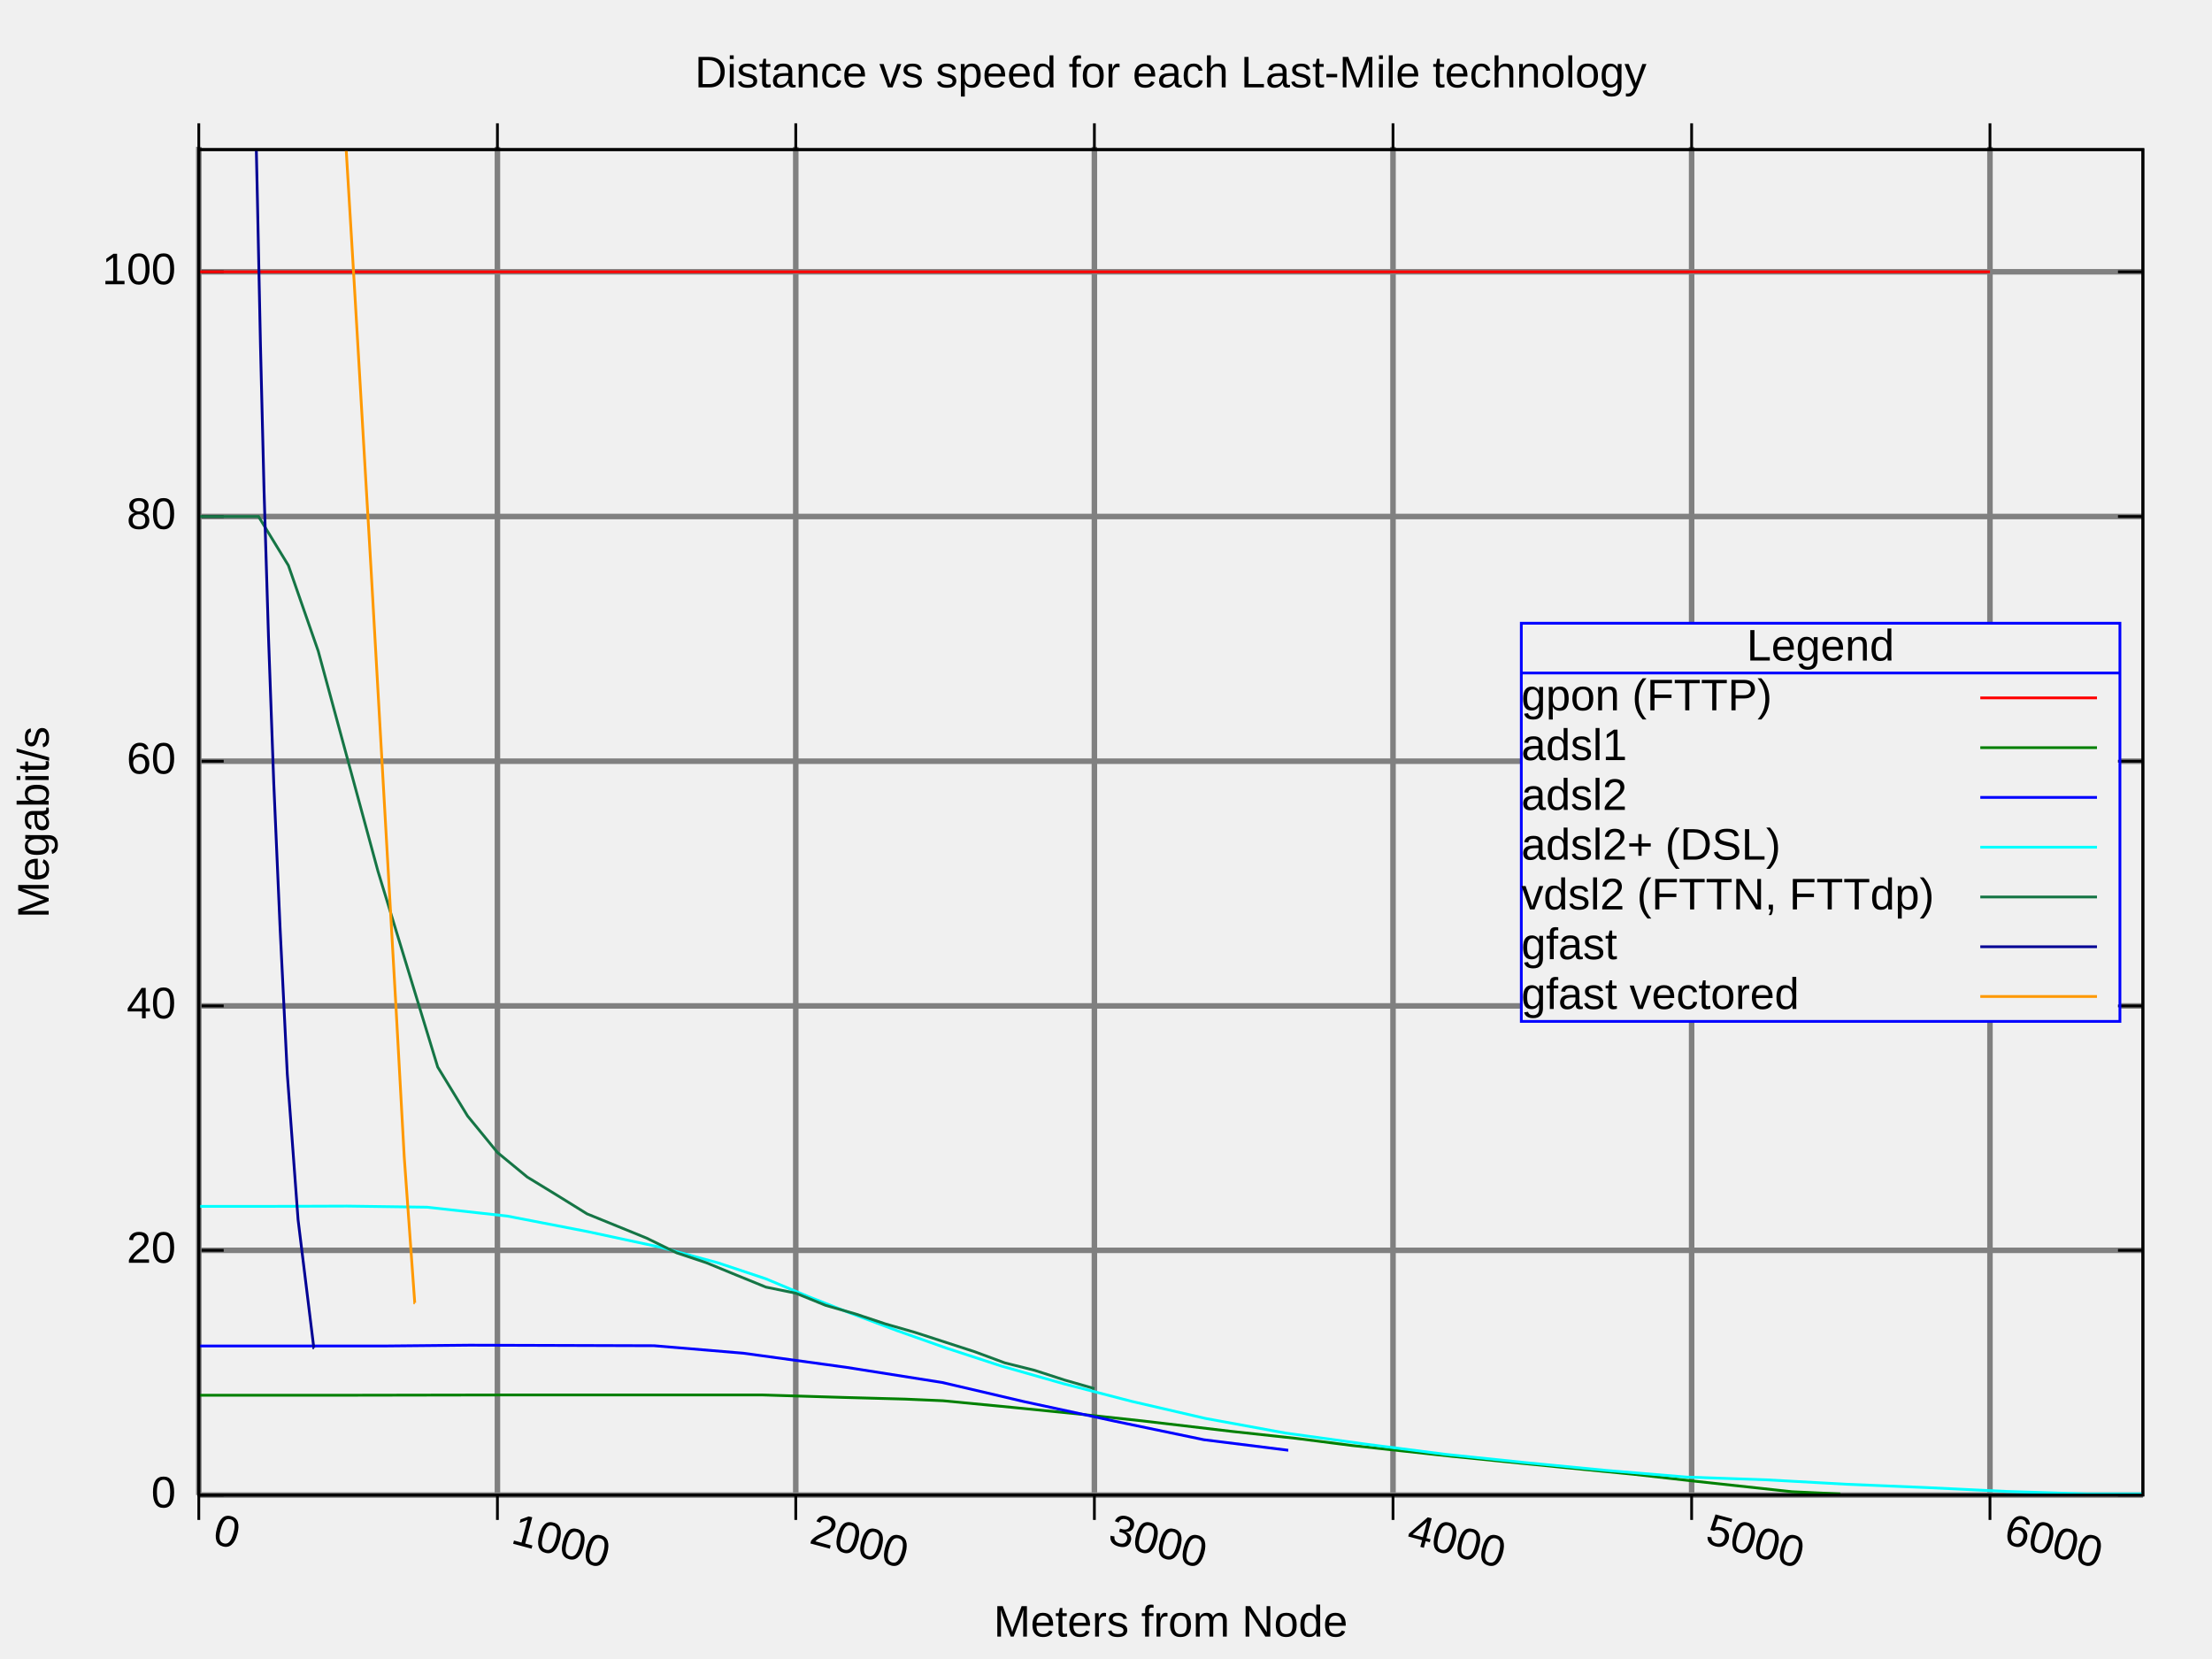
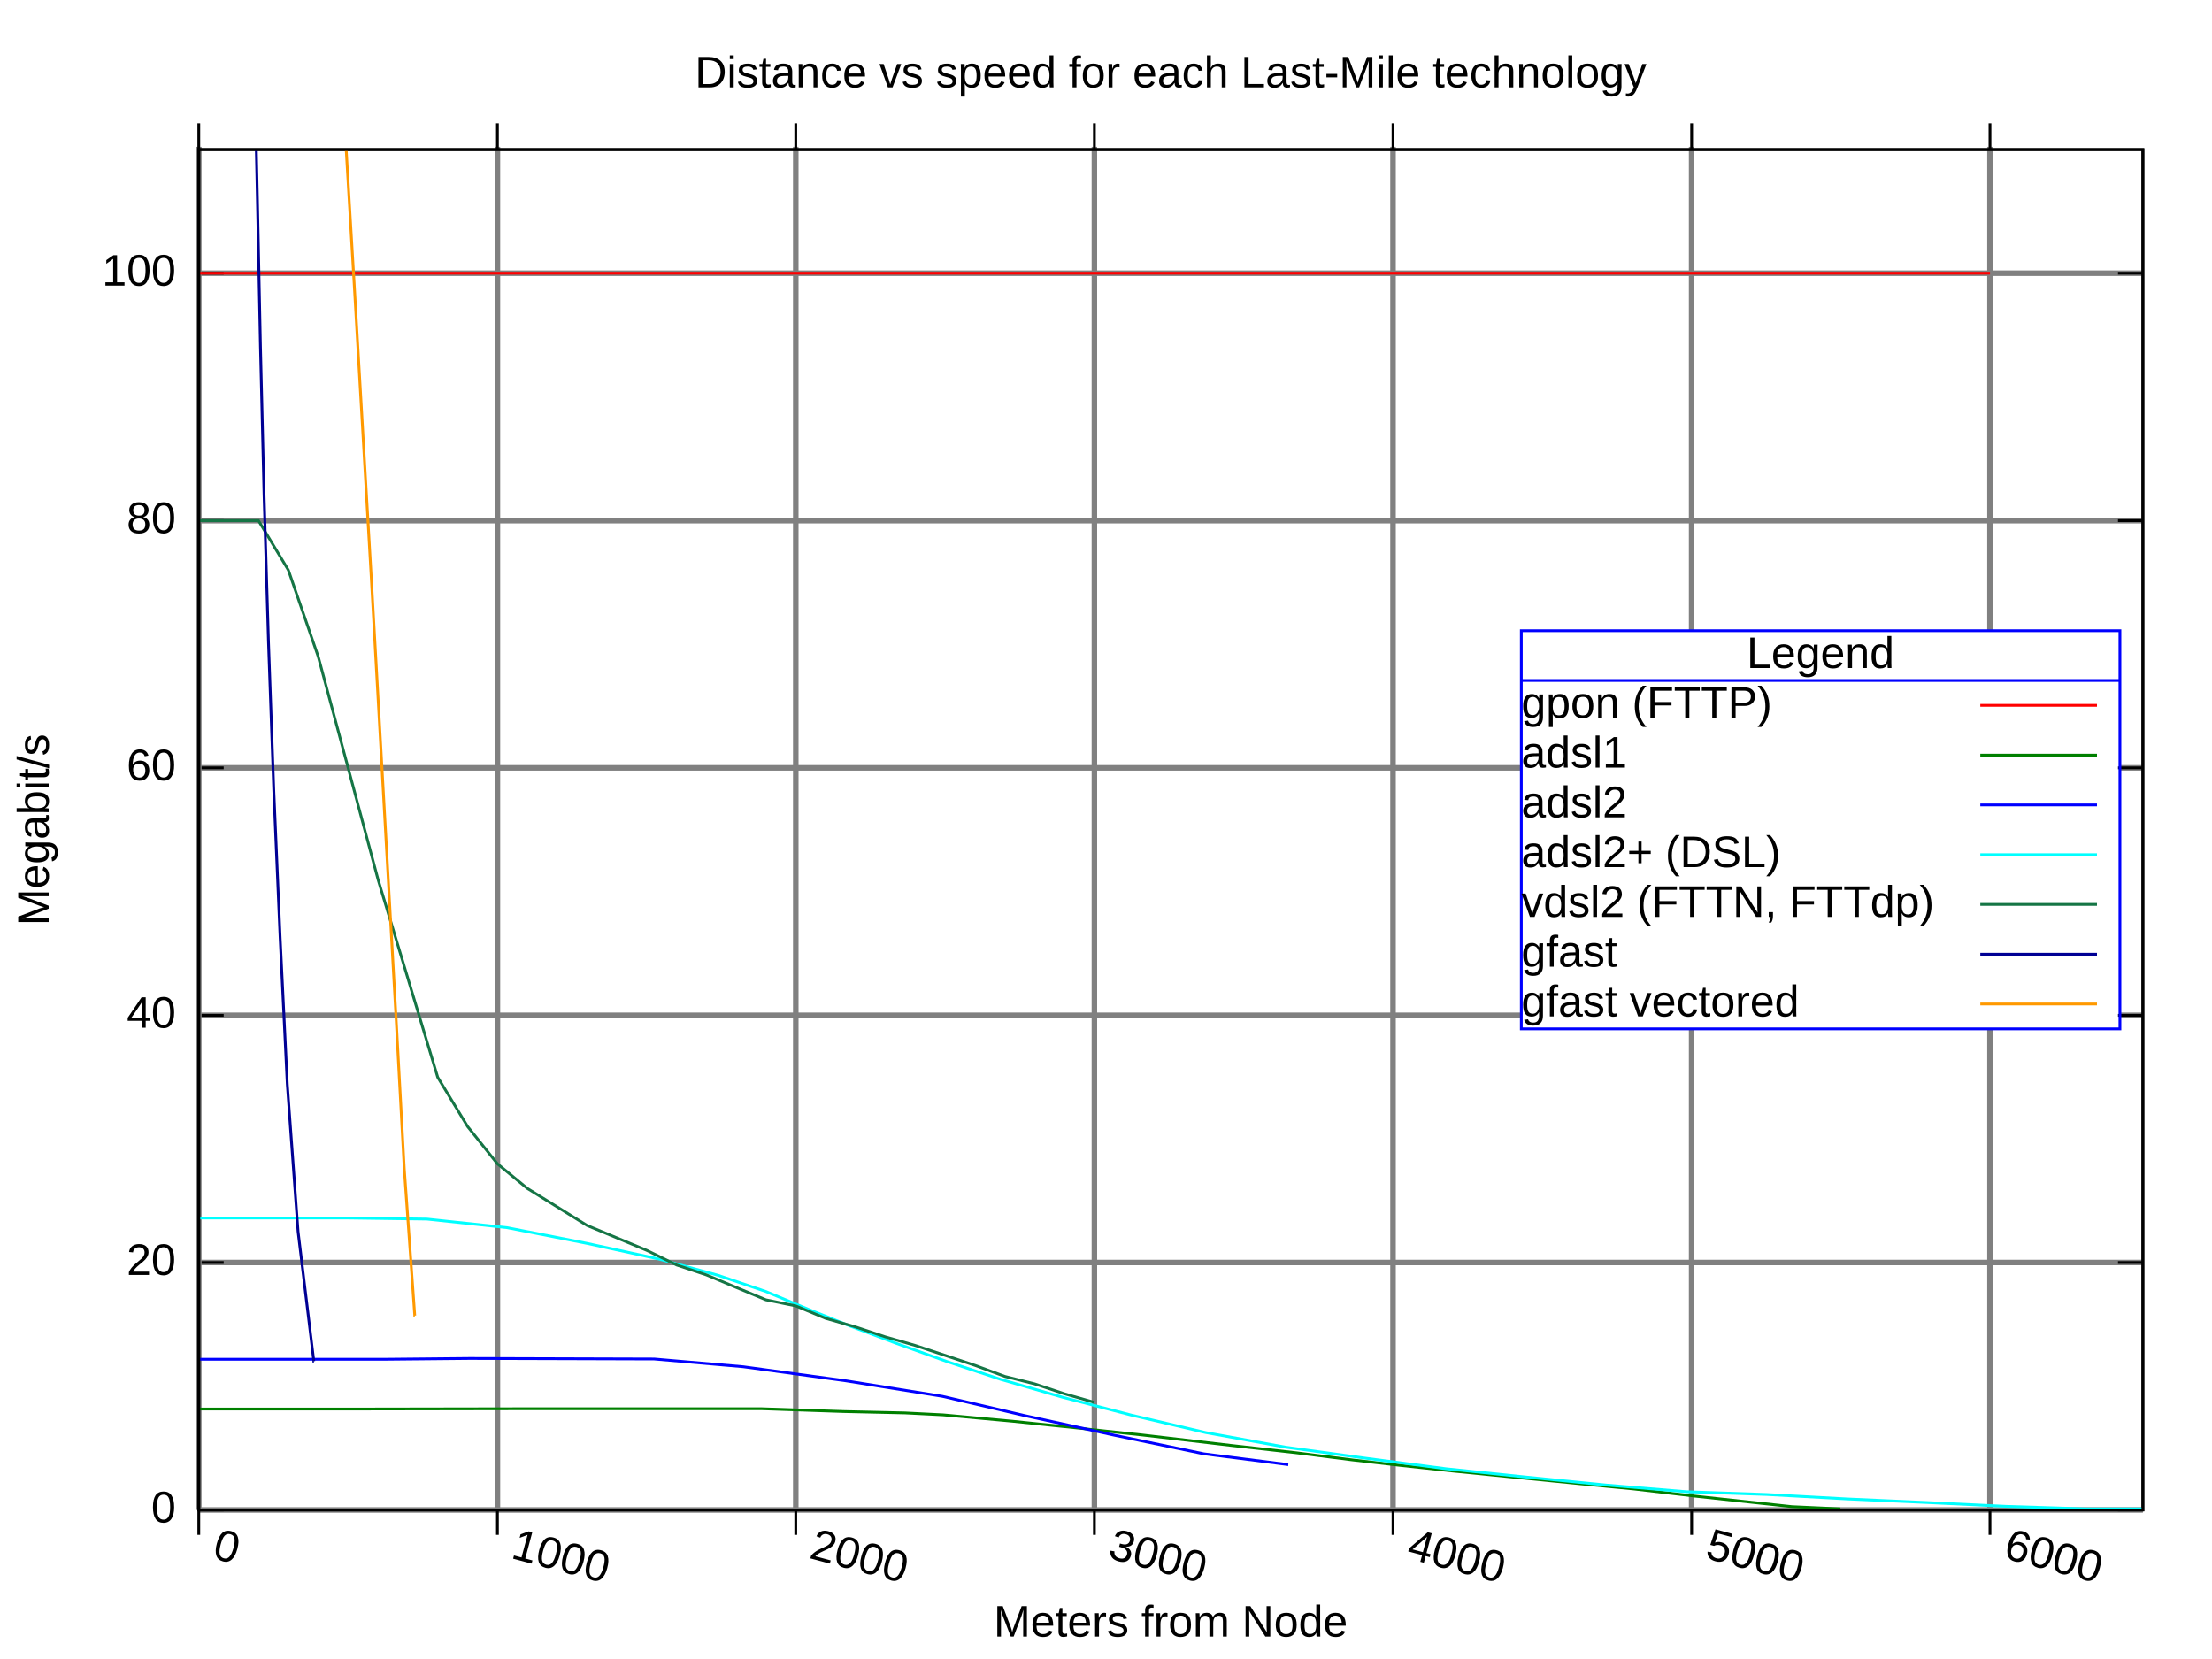
<svg xmlns="http://www.w3.org/2000/svg" xmlns:xlink="http://www.w3.org/1999/xlink" width="800" height="600" viewBox="0 0 800 600">
  <g id="gnuplot_canvas">
-     <rect x="0" y="0" width="800" height="600" fill="none" />
+     <rect x="0" y="0" width="800" height="600" fill="#ffffff" />
    <defs>
      <circle id="gpDot" r="0.5" stroke-width="0.5" />
      <path id="gpPt0" stroke-width="0.222" stroke="currentColor" d="M-1,0 h2 M0,-1 v2" />
      <path id="gpPt1" stroke-width="0.222" stroke="currentColor" d="M-1,-1 L1,1 M1,-1 L-1,1" />
      <path id="gpPt2" stroke-width="0.222" stroke="currentColor" d="M-1,0 L1,0 M0,-1 L0,1 M-1,-1 L1,1 M-1,1 L1,-1" />
      <rect id="gpPt3" stroke-width="0.222" stroke="currentColor" x="-1" y="-1" width="2" height="2" />
      <rect id="gpPt4" stroke-width="0.222" stroke="currentColor" fill="currentColor" x="-1" y="-1" width="2" height="2" />
      <circle id="gpPt5" stroke-width="0.222" stroke="currentColor" cx="0" cy="0" r="1" />
      <use xlink:href="#gpPt5" id="gpPt6" fill="currentColor" stroke="none" />
      <path id="gpPt7" stroke-width="0.222" stroke="currentColor" d="M0,-1.33 L-1.33,0.67 L1.33,0.67 z" />
      <use xlink:href="#gpPt7" id="gpPt8" fill="currentColor" stroke="none" />
      <use xlink:href="#gpPt7" id="gpPt9" stroke="currentColor" transform="rotate(180)" />
      <use xlink:href="#gpPt9" id="gpPt10" fill="currentColor" stroke="none" />
      <use xlink:href="#gpPt3" id="gpPt11" stroke="currentColor" transform="rotate(45)" />
      <use xlink:href="#gpPt11" id="gpPt12" fill="currentColor" stroke="none" />
    </defs>
-     <g style="fill:none; color:white; stroke:currentColor; stroke-width:1.00; stroke-linecap:butt; stroke-linejoin:miter">
- </g>
-     <g style="fill:none; color:black; stroke:currentColor; stroke-width:1.00; stroke-linecap:butt; stroke-linejoin:miter">
- </g>
-     <g style="fill:none; color:black; stroke:currentColor; stroke-width:2.00; stroke-linecap:butt; stroke-linejoin:miter">
- </g>
-     <g style="fill:none; color:gray; stroke:currentColor; stroke-width:2.00; stroke-linecap:butt; stroke-linejoin:miter">
-       <path class="gridline" d="M71.9,540.7 L775.0,540.7  h0.01" />
-     </g>
-     <g style="fill:none; color:gray; stroke:currentColor; stroke-width:1.00; stroke-linecap:butt; stroke-linejoin:miter">
- </g>
-     <g style="fill:none; color:black; stroke:currentColor; stroke-width:1.00; stroke-linecap:butt; stroke-linejoin:miter">
-       <path d="M71.9,540.7 L80.9,540.7 M775.0,540.7 L766.0,540.7  h0.01" />
-       <g transform="translate(63.6,545.2)" style="stroke:none; fill:black; font-family:Arial; font-size:12.00pt; text-anchor:end">
-         <text> 0</text>
-       </g>
-     </g>
-     <g style="fill:none; color:black; stroke:currentColor; stroke-width:2.00; stroke-linecap:butt; stroke-linejoin:miter">
- </g>
-     <g style="fill:none; color:gray; stroke:currentColor; stroke-width:2.00; stroke-linecap:butt; stroke-linejoin:miter">
-       <path class="gridline" d="M71.9,452.2 L775.0,452.2  h0.01" />
-     </g>
-     <g style="fill:none; color:gray; stroke:currentColor; stroke-width:1.00; stroke-linecap:butt; stroke-linejoin:miter">
- </g>
-     <g style="fill:none; color:black; stroke:currentColor; stroke-width:1.00; stroke-linecap:butt; stroke-linejoin:miter">
-       <path d="M71.9,452.2 L80.9,452.2 M775.0,452.2 L766.0,452.2  h0.01" />
-       <g transform="translate(63.6,456.7)" style="stroke:none; fill:black; font-family:Arial; font-size:12.00pt; text-anchor:end">
-         <text> 20</text>
-       </g>
-     </g>
-     <g style="fill:none; color:black; stroke:currentColor; stroke-width:2.00; stroke-linecap:butt; stroke-linejoin:miter">
- </g>
-     <g style="fill:none; color:gray; stroke:currentColor; stroke-width:2.00; stroke-linecap:butt; stroke-linejoin:miter">
-       <path class="gridline" d="M71.9,363.8 L550.2,363.8 M766.7,363.8 L775.0,363.8  h0.01" />
-     </g>
-     <g style="fill:none; color:gray; stroke:currentColor; stroke-width:1.00; stroke-linecap:butt; stroke-linejoin:miter">
- </g>
-     <g style="fill:none; color:black; stroke:currentColor; stroke-width:1.00; stroke-linecap:butt; stroke-linejoin:miter">
-       <path d="M71.9,363.8 L80.9,363.8 M775.0,363.8 L766.0,363.8  h0.01" />
-       <g transform="translate(63.6,368.3)" style="stroke:none; fill:black; font-family:Arial; font-size:12.00pt; text-anchor:end">
-         <text> 40</text>
-       </g>
-     </g>
-     <g style="fill:none; color:black; stroke:currentColor; stroke-width:2.00; stroke-linecap:butt; stroke-linejoin:miter">
- </g>
-     <g style="fill:none; color:gray; stroke:currentColor; stroke-width:2.00; stroke-linecap:butt; stroke-linejoin:miter">
-       <path class="gridline" d="M71.9,275.3 L550.2,275.3 M766.7,275.3 L775.0,275.3  h0.01" />
-     </g>
-     <g style="fill:none; color:gray; stroke:currentColor; stroke-width:1.00; stroke-linecap:butt; stroke-linejoin:miter">
- </g>
-     <g style="fill:none; color:black; stroke:currentColor; stroke-width:1.00; stroke-linecap:butt; stroke-linejoin:miter">
-       <path d="M71.9,275.3 L80.9,275.3 M775.0,275.3 L766.0,275.3  h0.01" />
-       <g transform="translate(63.6,279.8)" style="stroke:none; fill:black; font-family:Arial; font-size:12.00pt; text-anchor:end">
-         <text> 60</text>
-       </g>
-     </g>
-     <g style="fill:none; color:black; stroke:currentColor; stroke-width:2.00; stroke-linecap:butt; stroke-linejoin:miter">
- </g>
-     <g style="fill:none; color:gray; stroke:currentColor; stroke-width:2.00; stroke-linecap:butt; stroke-linejoin:miter">
-       <path class="gridline" d="M71.9,186.8 L775.0,186.8  h0.01" />
-     </g>
-     <g style="fill:none; color:gray; stroke:currentColor; stroke-width:1.00; stroke-linecap:butt; stroke-linejoin:miter">
- </g>
-     <g style="fill:none; color:black; stroke:currentColor; stroke-width:1.00; stroke-linecap:butt; stroke-linejoin:miter">
-       <path d="M71.9,186.8 L80.9,186.8 M775.0,186.8 L766.0,186.8  h0.01" />
-       <g transform="translate(63.6,191.3)" style="stroke:none; fill:black; font-family:Arial; font-size:12.00pt; text-anchor:end">
-         <text> 80</text>
-       </g>
-     </g>
-     <g style="fill:none; color:black; stroke:currentColor; stroke-width:2.00; stroke-linecap:butt; stroke-linejoin:miter">
- </g>
-     <g style="fill:none; color:gray; stroke:currentColor; stroke-width:2.00; stroke-linecap:butt; stroke-linejoin:miter">
-       <path class="gridline" d="M71.9,98.3 L775.0,98.3  h0.01" />
-     </g>
-     <g style="fill:none; color:gray; stroke:currentColor; stroke-width:1.00; stroke-linecap:butt; stroke-linejoin:miter">
- </g>
-     <g style="fill:none; color:black; stroke:currentColor; stroke-width:1.00; stroke-linecap:butt; stroke-linejoin:miter">
-       <path d="M71.9,98.3 L80.9,98.3 M775.0,98.3 L766.0,98.3  h0.01" />
-       <g transform="translate(63.6,102.8)" style="stroke:none; fill:black; font-family:Arial; font-size:12.00pt; text-anchor:end">
-         <text> 100</text>
-       </g>
-     </g>
-     <g style="fill:none; color:black; stroke:currentColor; stroke-width:2.00; stroke-linecap:butt; stroke-linejoin:miter">
- </g>
-     <g style="fill:none; color:gray; stroke:currentColor; stroke-width:2.00; stroke-linecap:butt; stroke-linejoin:miter">
-       <path class="gridline" d="M71.9,540.7 L71.9,54.1  h0.01" />
-     </g>
-     <g style="fill:none; color:gray; stroke:currentColor; stroke-width:1.00; stroke-linecap:butt; stroke-linejoin:miter">
- </g>
-     <g style="fill:none; color:black; stroke:currentColor; stroke-width:1.00; stroke-linecap:butt; stroke-linejoin:miter">
-       <path d="M71.9,540.7 L71.9,549.7 M71.9,54.1 L71.9,45.1  h0.01" />
-       <g transform="translate(76.4,558.0) rotate(15)" style="stroke:none; fill:black; font-family:Arial; font-size:12.00pt; text-anchor:start">
-         <text> 0</text>
-       </g>
-     </g>
-     <g style="fill:none; color:black; stroke:currentColor; stroke-width:2.00; stroke-linecap:butt; stroke-linejoin:miter">
- </g>
-     <g style="fill:none; color:gray; stroke:currentColor; stroke-width:2.00; stroke-linecap:butt; stroke-linejoin:miter">
-       <path class="gridline" d="M179.9,540.7 L179.9,54.1  h0.01" />
-     </g>
-     <g style="fill:none; color:gray; stroke:currentColor; stroke-width:1.00; stroke-linecap:butt; stroke-linejoin:miter">
- </g>
-     <g style="fill:none; color:black; stroke:currentColor; stroke-width:1.00; stroke-linecap:butt; stroke-linejoin:miter">
-       <path d="M179.9,540.7 L179.9,549.7 M179.9,54.1 L179.9,45.1  h0.01" />
-       <g transform="translate(184.4,558.0) rotate(15)" style="stroke:none; fill:black; font-family:Arial; font-size:12.00pt; text-anchor:start">
-         <text> 1000</text>
-       </g>
-     </g>
-     <g style="fill:none; color:black; stroke:currentColor; stroke-width:2.00; stroke-linecap:butt; stroke-linejoin:miter">
- </g>
-     <g style="fill:none; color:gray; stroke:currentColor; stroke-width:2.00; stroke-linecap:butt; stroke-linejoin:miter">
-       <path class="gridline" d="M287.8,540.7 L287.8,54.1  h0.01" />
-     </g>
-     <g style="fill:none; color:gray; stroke:currentColor; stroke-width:1.00; stroke-linecap:butt; stroke-linejoin:miter">
- </g>
-     <g style="fill:none; color:black; stroke:currentColor; stroke-width:1.00; stroke-linecap:butt; stroke-linejoin:miter">
-       <path d="M287.8,540.7 L287.8,549.7 M287.8,54.1 L287.8,45.1  h0.01" />
-       <g transform="translate(292.3,558.0) rotate(15)" style="stroke:none; fill:black; font-family:Arial; font-size:12.00pt; text-anchor:start">
-         <text> 2000</text>
-       </g>
-     </g>
-     <g style="fill:none; color:black; stroke:currentColor; stroke-width:2.00; stroke-linecap:butt; stroke-linejoin:miter">
- </g>
-     <g style="fill:none; color:gray; stroke:currentColor; stroke-width:2.00; stroke-linecap:butt; stroke-linejoin:miter">
-       <path class="gridline" d="M395.8,540.7 L395.8,54.1  h0.01" />
-     </g>
-     <g style="fill:none; color:gray; stroke:currentColor; stroke-width:1.00; stroke-linecap:butt; stroke-linejoin:miter">
- </g>
-     <g style="fill:none; color:black; stroke:currentColor; stroke-width:1.00; stroke-linecap:butt; stroke-linejoin:miter">
-       <path d="M395.8,540.7 L395.8,549.7 M395.8,54.1 L395.8,45.1  h0.01" />
-       <g transform="translate(400.3,558.0) rotate(15)" style="stroke:none; fill:black; font-family:Arial; font-size:12.00pt; text-anchor:start">
-         <text> 3000</text>
-       </g>
-     </g>
-     <g style="fill:none; color:black; stroke:currentColor; stroke-width:2.00; stroke-linecap:butt; stroke-linejoin:miter">
- </g>
-     <g style="fill:none; color:gray; stroke:currentColor; stroke-width:2.00; stroke-linecap:butt; stroke-linejoin:miter">
-       <path class="gridline" d="M503.8,540.7 L503.8,54.1  h0.01" />
-     </g>
-     <g style="fill:none; color:gray; stroke:currentColor; stroke-width:1.00; stroke-linecap:butt; stroke-linejoin:miter">
- </g>
-     <g style="fill:none; color:black; stroke:currentColor; stroke-width:1.00; stroke-linecap:butt; stroke-linejoin:miter">
-       <path d="M503.8,540.7 L503.8,549.7 M503.8,54.1 L503.8,45.1  h0.01" />
-       <g transform="translate(508.3,558.0) rotate(15)" style="stroke:none; fill:black; font-family:Arial; font-size:12.00pt; text-anchor:start">
-         <text> 4000</text>
-       </g>
-     </g>
-     <g style="fill:none; color:black; stroke:currentColor; stroke-width:2.00; stroke-linecap:butt; stroke-linejoin:miter">
- </g>
-     <g style="fill:none; color:gray; stroke:currentColor; stroke-width:2.00; stroke-linecap:butt; stroke-linejoin:miter">
-       <path class="gridline" d="M611.8,540.7 L611.8,369.4 M611.8,225.4 L611.8,54.1  h0.01" />
-     </g>
-     <g style="fill:none; color:gray; stroke:currentColor; stroke-width:1.00; stroke-linecap:butt; stroke-linejoin:miter">
- </g>
-     <g style="fill:none; color:black; stroke:currentColor; stroke-width:1.00; stroke-linecap:butt; stroke-linejoin:miter">
-       <path d="M611.8,540.7 L611.8,549.7 M611.8,54.1 L611.8,45.1  h0.01" />
-       <g transform="translate(616.3,558.0) rotate(15)" style="stroke:none; fill:black; font-family:Arial; font-size:12.00pt; text-anchor:start">
-         <text> 5000</text>
-       </g>
-     </g>
-     <g style="fill:none; color:black; stroke:currentColor; stroke-width:2.00; stroke-linecap:butt; stroke-linejoin:miter">
- </g>
-     <g style="fill:none; color:gray; stroke:currentColor; stroke-width:2.00; stroke-linecap:butt; stroke-linejoin:miter">
-       <path class="gridline" d="M719.7,540.7 L719.7,369.4 M719.7,225.4 L719.7,54.1  h0.01" />
-     </g>
-     <g style="fill:none; color:gray; stroke:currentColor; stroke-width:1.00; stroke-linecap:butt; stroke-linejoin:miter">
- </g>
-     <g style="fill:none; color:black; stroke:currentColor; stroke-width:1.00; stroke-linecap:butt; stroke-linejoin:miter">
-       <path d="M719.7,540.7 L719.7,549.7 M719.7,54.1 L719.7,45.1  h0.01" />
-       <g transform="translate(724.2,558.0) rotate(15)" style="stroke:none; fill:black; font-family:Arial; font-size:12.00pt; text-anchor:start">
-         <text> 6000</text>
-       </g>
-       <path d="M71.9,54.1 L71.9,540.7 L775.0,540.7 L775.0,54.1 L71.9,54.1 Z  h0.01" />
-       <g transform="translate(17.6,297.4) rotate(270)" style="stroke:none; fill:black; font-family:Arial; font-size:12.00pt; text-anchor:middle">
-         <text>Megabit/s</text>
+     <g style="fill:none; color:#FFFFFF; stroke:currentColor; stroke-width:1.00; stroke-linecap:butt; stroke-linejoin:miter">
+ </g>
+     <g style="fill:none; color:black; stroke:currentColor; stroke-width:1.00; stroke-linecap:butt; stroke-linejoin:miter">
+ </g>
+     <g style="fill:none; color:black; stroke:currentColor; stroke-width:2.00; stroke-linecap:butt; stroke-linejoin:miter">
+ </g>
+     <g style="fill:none; color:gray; stroke:currentColor; stroke-width:2.00; stroke-linecap:butt; stroke-linejoin:miter">
+       <path class="gridline" d="M71.9,546.1 L775.0,546.1  h0.01" />
+     </g>
+     <g style="fill:none; color:gray; stroke:currentColor; stroke-width:1.00; stroke-linecap:butt; stroke-linejoin:miter">
+ </g>
+     <g style="fill:none; color:black; stroke:currentColor; stroke-width:1.00; stroke-linecap:butt; stroke-linejoin:miter">
+       <path d="M71.9,546.1 L80.9,546.1 M775.0,546.1 L766.0,546.1  h0.01" />
+       <g transform="translate(63.6,550.6)" style="stroke:none; fill:black; font-family:Arial; font-size:12.00pt; text-anchor:end">
+         <text>
+           <tspan> 0</tspan>
+         </text>
+       </g>
+     </g>
+     <g style="fill:none; color:black; stroke:currentColor; stroke-width:2.00; stroke-linecap:butt; stroke-linejoin:miter">
+ </g>
+     <g style="fill:none; color:gray; stroke:currentColor; stroke-width:2.00; stroke-linecap:butt; stroke-linejoin:miter">
+       <path class="gridline" d="M71.9,456.6 L775.0,456.6  h0.01" />
+     </g>
+     <g style="fill:none; color:gray; stroke:currentColor; stroke-width:1.00; stroke-linecap:butt; stroke-linejoin:miter">
+ </g>
+     <g style="fill:none; color:black; stroke:currentColor; stroke-width:1.00; stroke-linecap:butt; stroke-linejoin:miter">
+       <path d="M71.9,456.6 L80.9,456.6 M775.0,456.6 L766.0,456.6  h0.01" />
+       <g transform="translate(63.6,461.1)" style="stroke:none; fill:black; font-family:Arial; font-size:12.00pt; text-anchor:end">
+         <text>
+           <tspan> 20</tspan>
+         </text>
+       </g>
+     </g>
+     <g style="fill:none; color:black; stroke:currentColor; stroke-width:2.00; stroke-linecap:butt; stroke-linejoin:miter">
+ </g>
+     <g style="fill:none; color:gray; stroke:currentColor; stroke-width:2.00; stroke-linecap:butt; stroke-linejoin:miter">
+       <path class="gridline" d="M71.9,367.2 L550.2,367.2 M766.7,367.2 L775.0,367.2  h0.01" />
+     </g>
+     <g style="fill:none; color:gray; stroke:currentColor; stroke-width:1.00; stroke-linecap:butt; stroke-linejoin:miter">
+ </g>
+     <g style="fill:none; color:black; stroke:currentColor; stroke-width:1.00; stroke-linecap:butt; stroke-linejoin:miter">
+       <path d="M71.9,367.2 L80.9,367.2 M775.0,367.2 L766.0,367.2  h0.01" />
+       <g transform="translate(63.6,371.7)" style="stroke:none; fill:black; font-family:Arial; font-size:12.00pt; text-anchor:end">
+         <text>
+           <tspan> 40</tspan>
+         </text>
+       </g>
+     </g>
+     <g style="fill:none; color:black; stroke:currentColor; stroke-width:2.00; stroke-linecap:butt; stroke-linejoin:miter">
+ </g>
+     <g style="fill:none; color:gray; stroke:currentColor; stroke-width:2.00; stroke-linecap:butt; stroke-linejoin:miter">
+       <path class="gridline" d="M71.9,277.7 L550.2,277.7 M766.7,277.7 L775.0,277.7  h0.01" />
+     </g>
+     <g style="fill:none; color:gray; stroke:currentColor; stroke-width:1.00; stroke-linecap:butt; stroke-linejoin:miter">
+ </g>
+     <g style="fill:none; color:black; stroke:currentColor; stroke-width:1.00; stroke-linecap:butt; stroke-linejoin:miter">
+       <path d="M71.9,277.7 L80.9,277.7 M775.0,277.7 L766.0,277.7  h0.01" />
+       <g transform="translate(63.6,282.2)" style="stroke:none; fill:black; font-family:Arial; font-size:12.00pt; text-anchor:end">
+         <text>
+           <tspan> 60</tspan>
+         </text>
+       </g>
+     </g>
+     <g style="fill:none; color:black; stroke:currentColor; stroke-width:2.00; stroke-linecap:butt; stroke-linejoin:miter">
+ </g>
+     <g style="fill:none; color:gray; stroke:currentColor; stroke-width:2.00; stroke-linecap:butt; stroke-linejoin:miter">
+       <path class="gridline" d="M71.9,188.3 L775.0,188.3  h0.01" />
+     </g>
+     <g style="fill:none; color:gray; stroke:currentColor; stroke-width:1.00; stroke-linecap:butt; stroke-linejoin:miter">
+ </g>
+     <g style="fill:none; color:black; stroke:currentColor; stroke-width:1.00; stroke-linecap:butt; stroke-linejoin:miter">
+       <path d="M71.9,188.3 L80.9,188.3 M775.0,188.3 L766.0,188.3  h0.01" />
+       <g transform="translate(63.6,192.8)" style="stroke:none; fill:black; font-family:Arial; font-size:12.00pt; text-anchor:end">
+         <text>
+           <tspan> 80</tspan>
+         </text>
+       </g>
+     </g>
+     <g style="fill:none; color:black; stroke:currentColor; stroke-width:2.00; stroke-linecap:butt; stroke-linejoin:miter">
+ </g>
+     <g style="fill:none; color:gray; stroke:currentColor; stroke-width:2.00; stroke-linecap:butt; stroke-linejoin:miter">
+       <path class="gridline" d="M71.9,98.8 L775.0,98.8  h0.01" />
+     </g>
+     <g style="fill:none; color:gray; stroke:currentColor; stroke-width:1.00; stroke-linecap:butt; stroke-linejoin:miter">
+ </g>
+     <g style="fill:none; color:black; stroke:currentColor; stroke-width:1.00; stroke-linecap:butt; stroke-linejoin:miter">
+       <path d="M71.9,98.8 L80.9,98.8 M775.0,98.8 L766.0,98.8  h0.01" />
+       <g transform="translate(63.6,103.3)" style="stroke:none; fill:black; font-family:Arial; font-size:12.00pt; text-anchor:end">
+         <text>
+           <tspan> 100</tspan>
+         </text>
+       </g>
+     </g>
+     <g style="fill:none; color:black; stroke:currentColor; stroke-width:2.00; stroke-linecap:butt; stroke-linejoin:miter">
+ </g>
+     <g style="fill:none; color:gray; stroke:currentColor; stroke-width:2.00; stroke-linecap:butt; stroke-linejoin:miter">
+       <path class="gridline" d="M71.9,546.1 L71.9,54.1  h0.01" />
+     </g>
+     <g style="fill:none; color:gray; stroke:currentColor; stroke-width:1.00; stroke-linecap:butt; stroke-linejoin:miter">
+ </g>
+     <g style="fill:none; color:black; stroke:currentColor; stroke-width:1.00; stroke-linecap:butt; stroke-linejoin:miter">
+       <path d="M71.9,546.1 L71.9,555.1 M71.9,54.1 L71.9,45.1  h0.01" />
+       <g transform="translate(76.4,563.4) rotate(15)" style="stroke:none; fill:black; font-family:Arial; font-size:12.00pt; text-anchor:start">
+         <text>
+           <tspan> 0</tspan>
+         </text>
+       </g>
+     </g>
+     <g style="fill:none; color:black; stroke:currentColor; stroke-width:2.00; stroke-linecap:butt; stroke-linejoin:miter">
+ </g>
+     <g style="fill:none; color:gray; stroke:currentColor; stroke-width:2.00; stroke-linecap:butt; stroke-linejoin:miter">
+       <path class="gridline" d="M179.9,546.1 L179.9,54.1  h0.01" />
+     </g>
+     <g style="fill:none; color:gray; stroke:currentColor; stroke-width:1.00; stroke-linecap:butt; stroke-linejoin:miter">
+ </g>
+     <g style="fill:none; color:black; stroke:currentColor; stroke-width:1.00; stroke-linecap:butt; stroke-linejoin:miter">
+       <path d="M179.9,546.1 L179.9,555.1 M179.9,54.1 L179.9,45.1  h0.01" />
+       <g transform="translate(184.4,563.4) rotate(15)" style="stroke:none; fill:black; font-family:Arial; font-size:12.00pt; text-anchor:start">
+         <text>
+           <tspan> 1000</tspan>
+         </text>
+       </g>
+     </g>
+     <g style="fill:none; color:black; stroke:currentColor; stroke-width:2.00; stroke-linecap:butt; stroke-linejoin:miter">
+ </g>
+     <g style="fill:none; color:gray; stroke:currentColor; stroke-width:2.00; stroke-linecap:butt; stroke-linejoin:miter">
+       <path class="gridline" d="M287.8,546.1 L287.8,54.1  h0.01" />
+     </g>
+     <g style="fill:none; color:gray; stroke:currentColor; stroke-width:1.00; stroke-linecap:butt; stroke-linejoin:miter">
+ </g>
+     <g style="fill:none; color:black; stroke:currentColor; stroke-width:1.00; stroke-linecap:butt; stroke-linejoin:miter">
+       <path d="M287.8,546.1 L287.8,555.1 M287.8,54.1 L287.8,45.1  h0.01" />
+       <g transform="translate(292.3,563.4) rotate(15)" style="stroke:none; fill:black; font-family:Arial; font-size:12.00pt; text-anchor:start">
+         <text>
+           <tspan> 2000</tspan>
+         </text>
+       </g>
+     </g>
+     <g style="fill:none; color:black; stroke:currentColor; stroke-width:2.00; stroke-linecap:butt; stroke-linejoin:miter">
+ </g>
+     <g style="fill:none; color:gray; stroke:currentColor; stroke-width:2.00; stroke-linecap:butt; stroke-linejoin:miter">
+       <path class="gridline" d="M395.8,546.1 L395.8,54.1  h0.01" />
+     </g>
+     <g style="fill:none; color:gray; stroke:currentColor; stroke-width:1.00; stroke-linecap:butt; stroke-linejoin:miter">
+ </g>
+     <g style="fill:none; color:black; stroke:currentColor; stroke-width:1.00; stroke-linecap:butt; stroke-linejoin:miter">
+       <path d="M395.8,546.1 L395.8,555.1 M395.8,54.1 L395.8,45.1  h0.01" />
+       <g transform="translate(400.3,563.4) rotate(15)" style="stroke:none; fill:black; font-family:Arial; font-size:12.00pt; text-anchor:start">
+         <text>
+           <tspan> 3000</tspan>
+         </text>
+       </g>
+     </g>
+     <g style="fill:none; color:black; stroke:currentColor; stroke-width:2.00; stroke-linecap:butt; stroke-linejoin:miter">
+ </g>
+     <g style="fill:none; color:gray; stroke:currentColor; stroke-width:2.00; stroke-linecap:butt; stroke-linejoin:miter">
+       <path class="gridline" d="M503.8,546.1 L503.8,54.1  h0.01" />
+     </g>
+     <g style="fill:none; color:gray; stroke:currentColor; stroke-width:1.00; stroke-linecap:butt; stroke-linejoin:miter">
+ </g>
+     <g style="fill:none; color:black; stroke:currentColor; stroke-width:1.00; stroke-linecap:butt; stroke-linejoin:miter">
+       <path d="M503.8,546.1 L503.8,555.1 M503.8,54.1 L503.8,45.1  h0.01" />
+       <g transform="translate(508.3,563.4) rotate(15)" style="stroke:none; fill:black; font-family:Arial; font-size:12.00pt; text-anchor:start">
+         <text>
+           <tspan> 4000</tspan>
+         </text>
+       </g>
+     </g>
+     <g style="fill:none; color:black; stroke:currentColor; stroke-width:2.00; stroke-linecap:butt; stroke-linejoin:miter">
+ </g>
+     <g style="fill:none; color:gray; stroke:currentColor; stroke-width:2.00; stroke-linecap:butt; stroke-linejoin:miter">
+       <path class="gridline" d="M611.8,546.1 L611.8,372.1 M611.8,228.1 L611.8,54.1  h0.01" />
+     </g>
+     <g style="fill:none; color:gray; stroke:currentColor; stroke-width:1.00; stroke-linecap:butt; stroke-linejoin:miter">
+ </g>
+     <g style="fill:none; color:black; stroke:currentColor; stroke-width:1.00; stroke-linecap:butt; stroke-linejoin:miter">
+       <path d="M611.8,546.1 L611.8,555.1 M611.8,54.1 L611.8,45.1  h0.01" />
+       <g transform="translate(616.3,563.4) rotate(15)" style="stroke:none; fill:black; font-family:Arial; font-size:12.00pt; text-anchor:start">
+         <text>
+           <tspan> 5000</tspan>
+         </text>
+       </g>
+     </g>
+     <g style="fill:none; color:black; stroke:currentColor; stroke-width:2.00; stroke-linecap:butt; stroke-linejoin:miter">
+ </g>
+     <g style="fill:none; color:gray; stroke:currentColor; stroke-width:2.00; stroke-linecap:butt; stroke-linejoin:miter">
+       <path class="gridline" d="M719.7,546.1 L719.7,372.1 M719.7,228.1 L719.7,54.1  h0.01" />
+     </g>
+     <g style="fill:none; color:gray; stroke:currentColor; stroke-width:1.00; stroke-linecap:butt; stroke-linejoin:miter">
+ </g>
+     <g style="fill:none; color:black; stroke:currentColor; stroke-width:1.00; stroke-linecap:butt; stroke-linejoin:miter">
+       <path d="M719.7,546.1 L719.7,555.1 M719.7,54.1 L719.7,45.1  h0.01" />
+       <g transform="translate(724.2,563.4) rotate(15)" style="stroke:none; fill:black; font-family:Arial; font-size:12.00pt; text-anchor:start">
+         <text>
+           <tspan> 6000</tspan>
+         </text>
+       </g>
+       <path d="M71.9,54.1 L71.9,546.1 L775.0,546.1 L775.0,54.1 L71.9,54.1 Z  h0.01" />
+       <g transform="translate(17.6,300.1) rotate(270)" style="stroke:none; fill:black; font-family:Arial; font-size:12.00pt; text-anchor:middle">
+         <text>
+           <tspan>Megabit/s</tspan>
+         </text>
      </g>
      <g transform="translate(423.4,591.9)" style="stroke:none; fill:black; font-family:Arial; font-size:12.00pt; text-anchor:middle">
-         <text>Meters from Node</text>
+         <text>
+           <tspan>Meters from Node</tspan>
+         </text>
      </g>
      <g transform="translate(423.4,31.6)" style="stroke:none; fill:black; font-family:Arial; font-size:12.00pt; text-anchor:middle">
-         <text>Distance vs speed for each Last-Mile technology</text>
-       </g>
-       <g transform="translate(658.4,238.9)" style="stroke:none; fill:black; font-family:Arial; font-size:12.00pt; text-anchor:middle">
-         <text>Legend</text>
+         <text>
+           <tspan>Distance vs speed for each Last-Mile technology</tspan>
+         </text>
+       </g>
+       <g transform="translate(658.4,241.6)" style="stroke:none; fill:black; font-family:Arial; font-size:12.00pt; text-anchor:middle">
+         <text>
+           <tspan>Legend</tspan>
+         </text>
      </g>
    </g>
    <g style="fill:none; color:blue; stroke:currentColor; stroke-width:1.00; stroke-linecap:butt; stroke-linejoin:miter">
-       <path d="M550.2,369.4 L550.2,225.4 L766.7,225.4 L766.7,369.4 L550.2,369.4 Z  h0.01" />
-       <path d="M550.2,243.4 L766.7,243.4  h0.01" />
+       <path d="M550.2,372.1 L550.2,228.1 L766.7,228.1 L766.7,372.1 L550.2,372.1 Z  h0.01" />
+       <path d="M550.2,246.1 L766.7,246.1  h0.01" />
    </g>
    <g id="gnuplot_plot_1">
      <g style="fill:none; color:red; stroke:currentColor; stroke-width:1.00; stroke-linecap:butt; stroke-linejoin:miter">
-         <g transform="translate(550.2,256.9)" style="stroke:none; fill:black; font-family:Arial; font-size:12.00pt; text-anchor:start">
-           <text>gpon (FTTP)</text>
-         </g>
-         <path d="M716.2,252.4 L758.4,252.4 M71.9,98.3 L719.7,98.3  h0.01" />
+         <g transform="translate(550.2,259.6)" style="stroke:none; fill:black; font-family:Arial; font-size:12.00pt; text-anchor:start">
+           <text>
+             <tspan>gpon (FTTP)</tspan>
+           </text>
+         </g>
+         <path d="M716.2,255.1 L758.4,255.1 M71.9,98.8 L719.7,98.8  h0.01" />
      </g>
    </g>
    <g id="gnuplot_plot_2">
      <g style="fill:none; color:green; stroke:currentColor; stroke-width:1.00; stroke-linecap:butt; stroke-linejoin:miter">
-         <g transform="translate(550.2,274.9)" style="stroke:none; fill:black; font-family:Arial; font-size:12.00pt; text-anchor:start">
-           <text>adsl1</text>
-         </g>
-         <path d="M716.2,270.4 L758.4,270.4 M71.9,504.6 L82.5,504.6 L128.7,504.6 L186.9,504.5 L242.3,504.5 L275.6,504.5    L305.1,505.4 L327.3,506.0 L341.1,506.6 L366.1,509.0 L389.2,511.3 L413.3,513.9 L445.6,517.7 L468.7,520.2    L489.1,522.8 L506.6,524.7 L525.1,526.7 L550.1,529.2 L572.3,531.4 L590.8,533.2 L613.0,535.7 L637.0,538.3    L648.1,539.5 L665.6,540.3  h0.01" />
+         <g transform="translate(550.2,277.6)" style="stroke:none; fill:black; font-family:Arial; font-size:12.00pt; text-anchor:start">
+           <text>
+             <tspan>adsl1</tspan>
+           </text>
+         </g>
+         <path d="M716.2,273.1 L758.4,273.1 M71.9,509.6 L82.5,509.6 L128.7,509.6 L186.9,509.5 L242.3,509.5 L275.6,509.5    L305.1,510.5 L327.3,511.0 L341.1,511.7 L366.1,514.0 L389.2,516.4 L413.3,519.0 L445.6,522.8 L468.7,525.4    L489.1,528.0 L506.6,530.0 L525.1,532.0 L550.1,534.5 L572.3,536.7 L590.8,538.5 L613.0,541.1 L637.0,543.7    L648.1,544.9 L665.6,545.7  h0.01" />
      </g>
    </g>
    <g id="gnuplot_plot_3">
      <g style="fill:none; color:blue; stroke:currentColor; stroke-width:1.00; stroke-linecap:butt; stroke-linejoin:miter">
-         <g transform="translate(550.2,292.9)" style="stroke:none; fill:black; font-family:Arial; font-size:12.00pt; text-anchor:start">
-           <text>adsl2</text>
-         </g>
-         <path d="M716.2,288.4 L758.4,288.4 M71.9,486.8 L105.2,486.8 L138.7,486.8 L169.9,486.5 L203.8,486.6 L236.6,486.7    L268.8,489.4 L306.0,494.5 L340.8,500.0 L370.3,506.9 L403.2,514.0 L435.4,520.7 L465.9,524.5  h0.01" />
+         <g transform="translate(550.2,295.6)" style="stroke:none; fill:black; font-family:Arial; font-size:12.00pt; text-anchor:start">
+           <text>
+             <tspan>adsl2</tspan>
+           </text>
+         </g>
+         <path d="M716.2,291.1 L758.4,291.1 M71.9,491.6 L105.2,491.6 L138.7,491.6 L169.9,491.3 L203.8,491.4 L236.6,491.5    L268.8,494.3 L306.0,499.4 L340.8,505.0 L370.3,511.9 L403.2,519.1 L435.4,525.8 L465.9,529.7  h0.01" />
      </g>
    </g>
    <g id="gnuplot_plot_4">
      <g style="fill:none; color:cyan; stroke:currentColor; stroke-width:1.00; stroke-linecap:butt; stroke-linejoin:miter">
-         <g transform="translate(550.2,310.9)" style="stroke:none; fill:black; font-family:Arial; font-size:12.00pt; text-anchor:start">
-           <text>adsl2+ (DSL)</text>
-         </g>
-         <path d="M716.2,306.4 L758.4,306.4 M71.9,436.3 L81.3,436.3 L96.5,436.3 L125.5,436.2 L154.4,436.6 L183.4,439.8    L212.4,445.4 L238.5,451.0 L259.6,456.7 L277.0,462.5 L292.3,468.9 L307.5,474.9 L324.3,481.2 L342.4,487.6    L362.0,494.0 L384.5,500.4 L409.2,506.8 L436.0,513.0 L465.0,518.3 L494.0,522.3 L523.0,526.0 L552.0,529.0    L581.0,531.8 L609.9,534.2 L638.9,535.2 L667.9,536.8 L696.8,538.0 L725.8,539.4 L754.7,540.3 L775.0,540.3     h0.01" />
+         <g transform="translate(550.2,313.6)" style="stroke:none; fill:black; font-family:Arial; font-size:12.00pt; text-anchor:start">
+           <text>
+             <tspan>adsl2+ (DSL)</tspan>
+           </text>
+         </g>
+         <path d="M716.2,309.1 L758.4,309.1 M71.9,440.5 L81.3,440.5 L96.5,440.5 L125.5,440.5 L154.4,440.9 L183.4,444.0    L212.4,449.7 L238.5,455.4 L259.6,461.2 L277.0,467.1 L292.3,473.5 L307.5,479.6 L324.3,485.9 L342.4,492.4    L362.0,498.9 L384.5,505.4 L409.2,511.8 L436.0,518.1 L465.0,523.4 L494.0,527.4 L523.0,531.2 L552.0,534.2    L581.0,537.1 L609.9,539.5 L638.9,540.5 L667.9,542.1 L696.8,543.4 L725.8,544.8 L754.7,545.7 L775.0,545.7     h0.01" />
      </g>
    </g>
    <g id="gnuplot_plot_5">
      <g style="fill:none; color:#157545; stroke:currentColor; stroke-width:1.00; stroke-linecap:butt; stroke-linejoin:miter">
-         <g transform="translate(550.2,328.9)" style="stroke:none; fill:black; font-family:Arial; font-size:12.00pt; text-anchor:start">
-           <text>vdsl2 (FTTN, FTTdp)</text>
-         </g>
-         <path d="M716.2,324.4 L758.4,324.4 M71.9,186.8 L82.7,186.8 L93.5,186.8 L104.3,204.5 L115.1,235.5 L125.9,275.3    L136.7,315.1 L147.5,350.5 L158.3,385.9 L169.1,403.6 L179.9,416.8 L190.7,425.7 L201.5,432.3 L212.3,439.0    L223.1,443.4 L233.9,447.8 L244.7,453.1 L255.5,456.7 L266.2,461.1 L277.0,465.5 L287.8,467.7 L298.6,472.1    L309.4,475.2 L320.2,478.8 L331.0,481.9 L341.8,485.4 L352.6,488.9 L363.4,492.9 L374.2,495.6 L385.0,499.1    L395.8,502.2  h0.01" />
+         <g transform="translate(550.2,331.6)" style="stroke:none; fill:black; font-family:Arial; font-size:12.00pt; text-anchor:start">
+           <text>
+             <tspan>vdsl2 (FTTN, FTTdp)</tspan>
+           </text>
+         </g>
+         <path d="M716.2,327.1 L758.4,327.1 M71.9,188.3 L82.7,188.3 L93.5,188.3 L104.3,206.2 L115.1,237.5 L125.9,277.7    L136.7,318.0 L147.5,353.8 L158.3,389.6 L169.1,407.4 L179.9,420.9 L190.7,429.8 L201.5,436.5 L212.3,443.2    L223.1,447.7 L233.9,452.2 L244.7,457.5 L255.5,461.1 L266.2,465.6 L277.0,470.1 L287.8,472.3 L298.6,476.8    L309.4,479.9 L320.2,483.5 L331.0,486.6 L341.8,490.2 L352.6,493.8 L363.4,497.8 L374.2,500.5 L385.0,504.1    L395.8,507.2  h0.01" />
      </g>
    </g>
    <g id="gnuplot_plot_6">
      <g style="fill:none; color:#000094; stroke:currentColor; stroke-width:1.00; stroke-linecap:butt; stroke-linejoin:miter">
-         <g transform="translate(550.2,346.9)" style="stroke:none; fill:black; font-family:Arial; font-size:12.00pt; text-anchor:start">
-           <text>gfast</text>
-         </g>
-         <path d="M716.2,342.4 L758.4,342.4 M92.7,54.1 L93.1,72.1 L94.2,124.8 L95.5,177.6 L97.1,230.2 L99.0,283.0    L101.3,335.7 L103.9,388.4 L107.8,441.1 L113.5,487.5  h0.01" />
+         <g transform="translate(550.2,349.6)" style="stroke:none; fill:black; font-family:Arial; font-size:12.00pt; text-anchor:start">
+           <text>
+             <tspan>gfast</tspan>
+           </text>
+         </g>
+         <path d="M716.2,345.1 L758.4,345.1 M92.7,54.1 L93.1,72.3 L94.2,125.6 L95.5,178.9 L97.1,232.2 L99.0,285.5    L101.3,338.8 L103.9,392.1 L107.8,445.4 L113.5,492.3  h0.01" />
      </g>
    </g>
    <g id="gnuplot_plot_7">
      <g style="fill:none; color:#FF9900; stroke:currentColor; stroke-width:1.00; stroke-linecap:butt; stroke-linejoin:miter">
-         <g transform="translate(550.2,364.9)" style="stroke:none; fill:black; font-family:Arial; font-size:12.00pt; text-anchor:start">
-           <text>gfast vectored</text>
-         </g>
-         <path d="M716.2,360.4 L758.4,360.4 M125.2,54.1 L128.1,102.3 L131.2,155.0 L134.3,207.7 L137.3,260.4 L140.3,313.1    L143.3,365.8 L146.2,418.5 L150.0,471.2  h0.01" />
-       </g>
-     </g>
-     <g style="fill:none; color:black; stroke:currentColor; stroke-width:1.00; stroke-linecap:butt; stroke-linejoin:miter">
-       <path d="M71.9,54.1 L71.9,540.7 L775.0,540.7 L775.0,54.1 L71.9,54.1 Z  h0.01" />
+         <g transform="translate(550.2,367.6)" style="stroke:none; fill:black; font-family:Arial; font-size:12.00pt; text-anchor:start">
+           <text>
+             <tspan>gfast vectored</tspan>
+           </text>
+         </g>
+         <path d="M716.2,363.1 L758.4,363.1 M125.2,54.1 L128.1,102.8 L131.2,156.1 L134.3,209.4 L137.3,262.7 L140.3,316.0    L143.3,369.2 L146.2,422.6 L150.0,475.8  h0.01" />
+       </g>
+     </g>
+     <g style="fill:none; color:black; stroke:currentColor; stroke-width:1.00; stroke-linecap:butt; stroke-linejoin:miter">
+       <path d="M71.9,54.1 L71.9,546.1 L775.0,546.1 L775.0,54.1 L71.9,54.1 Z  h0.01" />
    </g>
  </g>
</svg>
